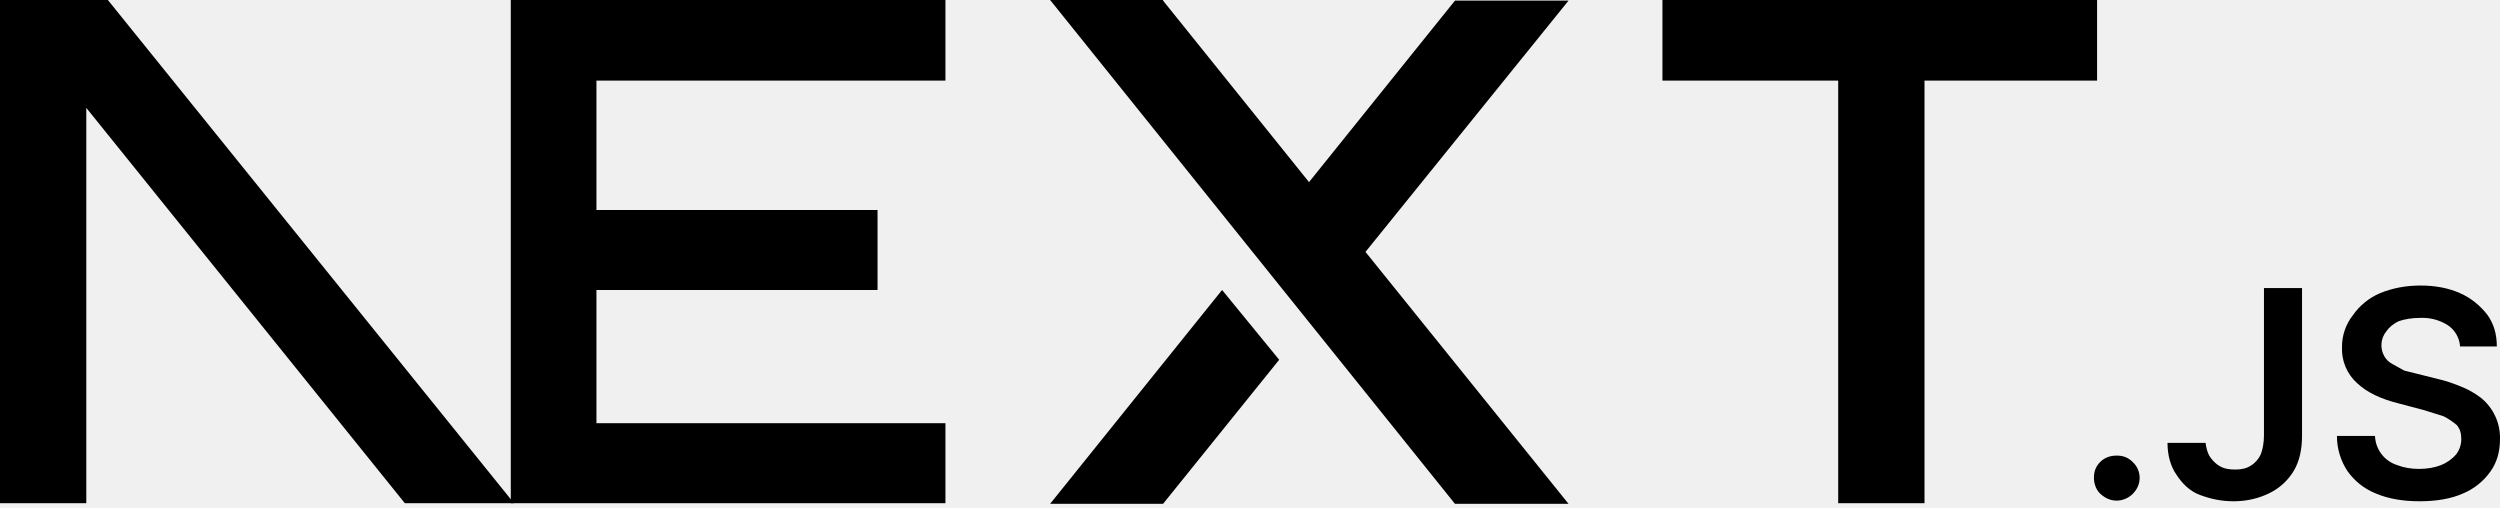
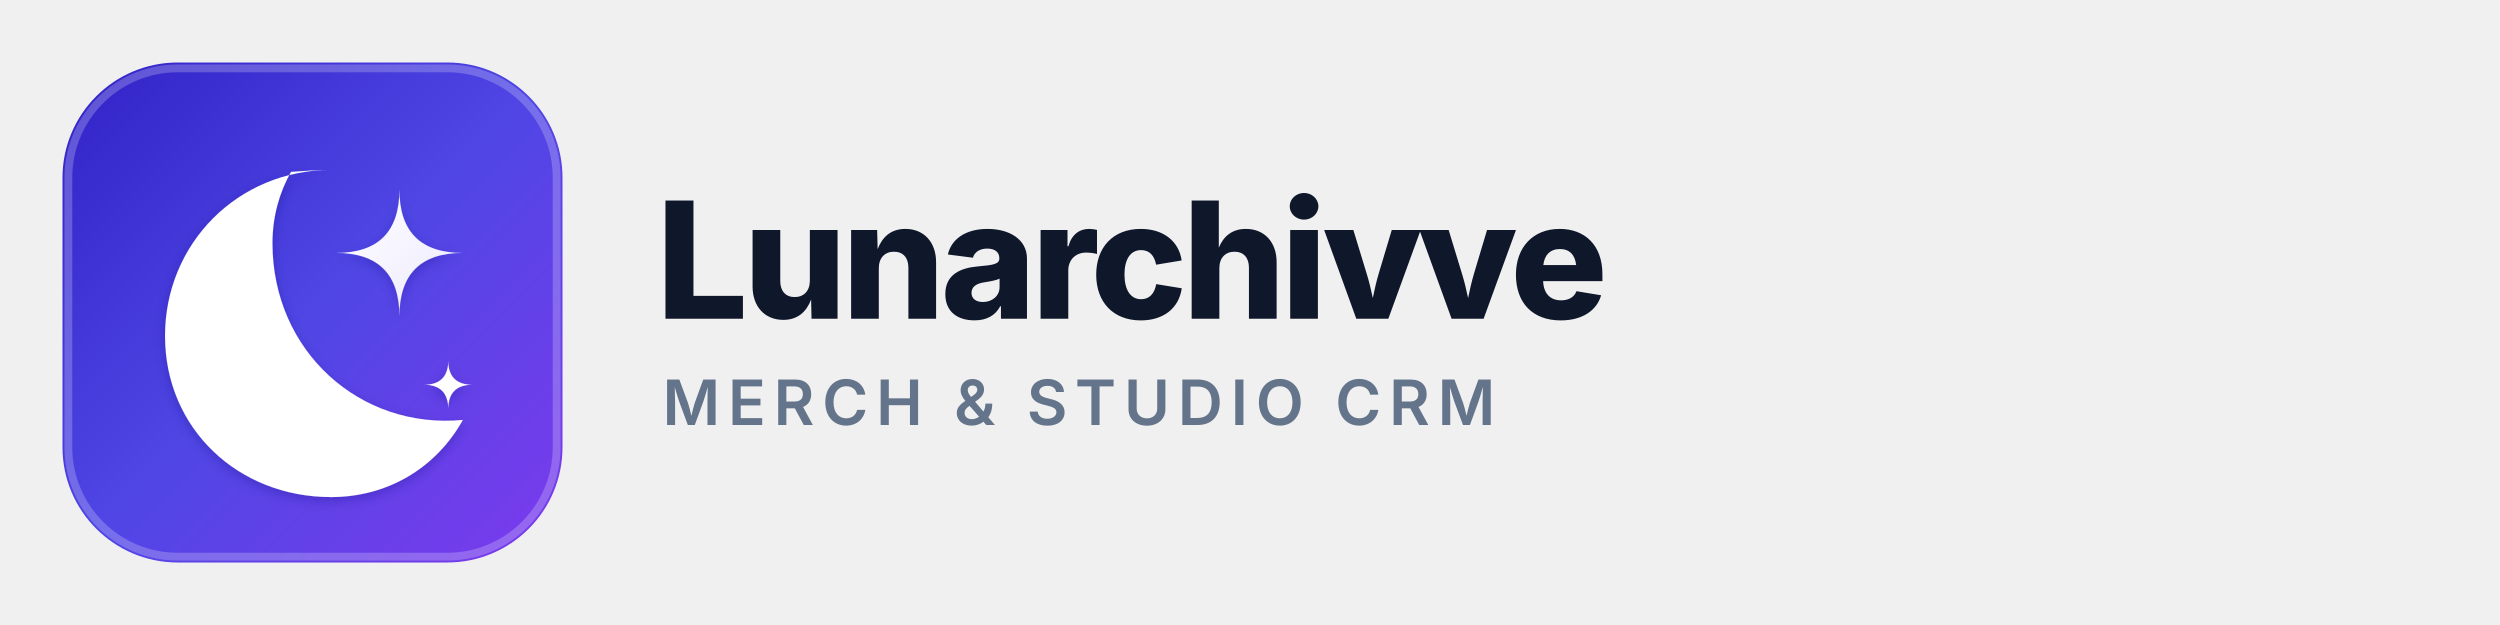
- <svg xmlns="http://www.w3.org/2000/svg" fill="none" viewBox="0 0 394 80">
-   <path fill="#000" d="M262 0h68.5v12.7h-27.2v66.6h-13.6V12.7H262V0ZM149 0v12.7H94v20.4h44.3v12.6H94v21h55v12.6H80.5V0h68.7zm34.3 0h-17.8l63.8 79.4h17.9l-32-39.7 32-39.6h-17.9l-23 28.6-23-28.6zm18.3 56.7-9-11-27.1 33.7h17.8l18.3-22.7z" />
-   <path fill="#000" d="M81 79.3 17 0H0v79.3h13.6V17l50.2 62.3H81Zm252.6-.4c-1 0-1.8-.4-2.5-1s-1.1-1.6-1.1-2.6.3-1.8 1-2.5 1.6-1 2.6-1 1.8.3 2.5 1a3.4 3.4 0 0 1 .6 4.3 3.7 3.7 0 0 1-3 1.8zm23.2-33.5h6v23.3c0 2.1-.4 4-1.3 5.5a9.1 9.1 0 0 1-3.8 3.5c-1.6.8-3.5 1.3-5.7 1.3-2 0-3.7-.4-5.3-1s-2.8-1.8-3.7-3.2c-.9-1.3-1.4-3-1.4-5h6c.1.8.3 1.6.7 2.2s1 1.2 1.6 1.5c.7.4 1.5.5 2.4.5 1 0 1.8-.2 2.4-.6a4 4 0 0 0 1.6-1.8c.3-.8.5-1.8.5-3V45.5zm30.9 9.1a4.4 4.4 0 0 0-2-3.3 7.5 7.5 0 0 0-4.3-1.1c-1.3 0-2.4.2-3.3.5-.9.4-1.6 1-2 1.6a3.5 3.5 0 0 0-.3 4c.3.5.7.9 1.3 1.2l1.8 1 2 .5 3.2.8c1.3.3 2.5.7 3.7 1.2a13 13 0 0 1 3.2 1.8 8.1 8.1 0 0 1 3 6.5c0 2-.5 3.7-1.5 5.1a10 10 0 0 1-4.4 3.5c-1.8.8-4.1 1.2-6.8 1.2-2.6 0-4.9-.4-6.8-1.2-2-.8-3.4-2-4.5-3.5a10 10 0 0 1-1.7-5.6h6a5 5 0 0 0 3.5 4.6c1 .4 2.2.6 3.4.6 1.3 0 2.5-.2 3.5-.6 1-.4 1.8-1 2.4-1.7a4 4 0 0 0 .8-2.4c0-.9-.2-1.6-.7-2.2a11 11 0 0 0-2.1-1.4l-3.2-1-3.8-1c-2.8-.7-5-1.7-6.6-3.2a7.2 7.2 0 0 1-2.4-5.7 8 8 0 0 1 1.7-5 10 10 0 0 1 4.3-3.5c2-.8 4-1.2 6.4-1.2 2.3 0 4.4.4 6.2 1.2 1.8.8 3.2 2 4.3 3.4 1 1.4 1.5 3 1.5 5h-5.8z" />
+ <svg xmlns="http://www.w3.org/2000/svg" viewBox="0 0 800 200" width="800" height="200">
+   <defs>
+     <linearGradient id="lunarGrad" x1="0%" y1="0%" x2="100%" y2="100%">
+       <stop offset="0%" stop-color="#3122c6" />
+       <stop offset="50%" stop-color="#4f46e5" />
+       <stop offset="100%" stop-color="#7c3aed" />
+     </linearGradient>
+     <linearGradient id="starGrad" x1="0%" y1="0%" x2="100%" y2="100%">
+       <stop offset="0%" stop-color="#ffffff" />
+       <stop offset="100%" stop-color="#ede9fe" />
+     </linearGradient>
+     <filter id="softGlow" x="-20%" y="-20%" width="140%" height="140%">
+       <feDropShadow dx="0" dy="4" stdDeviation="6" flood-color="#0f0069" flood-opacity="0.25" />
+     </filter>
+   </defs>
+   <g transform="translate(20, 20) scale(0.3125)">
+     <rect width="512" height="512" rx="118" fill="url(#lunarGrad)" />
+     <rect x="6" y="6" width="500" height="500" rx="112" fill="none" stroke="rgba(255, 255, 255, 0.22)" stroke-width="8" />
+     <g filter="url(#softGlow)">
+       <path d="M 275 110 C 180 110 105 185 105 280 C 105 375 180 445 275 445 C 332 445 382 416 410 366 C 305 376 215 296 215 185 C 215 158 222 133 234 112 C 247 111 261 110 275 110 Z" fill="#ffffff" />
+       <path d="M 345 130 Q 345 195 410 195 Q 345 195 345 260 Q 345 195 280 195 Q 345 195 345 130 Z" fill="url(#starGrad)" />
+       <path d="M 395 305 Q 395 330 420 330 Q 395 330 395 355 Q 395 330 370 330 Q 395 330 395 305 Z" fill="#ffffff" />
+       <circle cx="178" cy="165" r="9" fill="#ffffff" opacity="0.85" />
+     </g>
+   </g>
+   <text x="210" y="102" font-family="Plus Jakarta Sans, Inter, sans-serif" font-size="52" font-weight="800" fill="#0f172a" letter-spacing="-1.5">Lunarchivve</text>
+   <text x="212" y="136" font-family="Inter, sans-serif" font-size="20" font-weight="600" fill="#64748b" letter-spacing="2.5">MERCH &amp; STUDIO CRM</text>
</svg>
